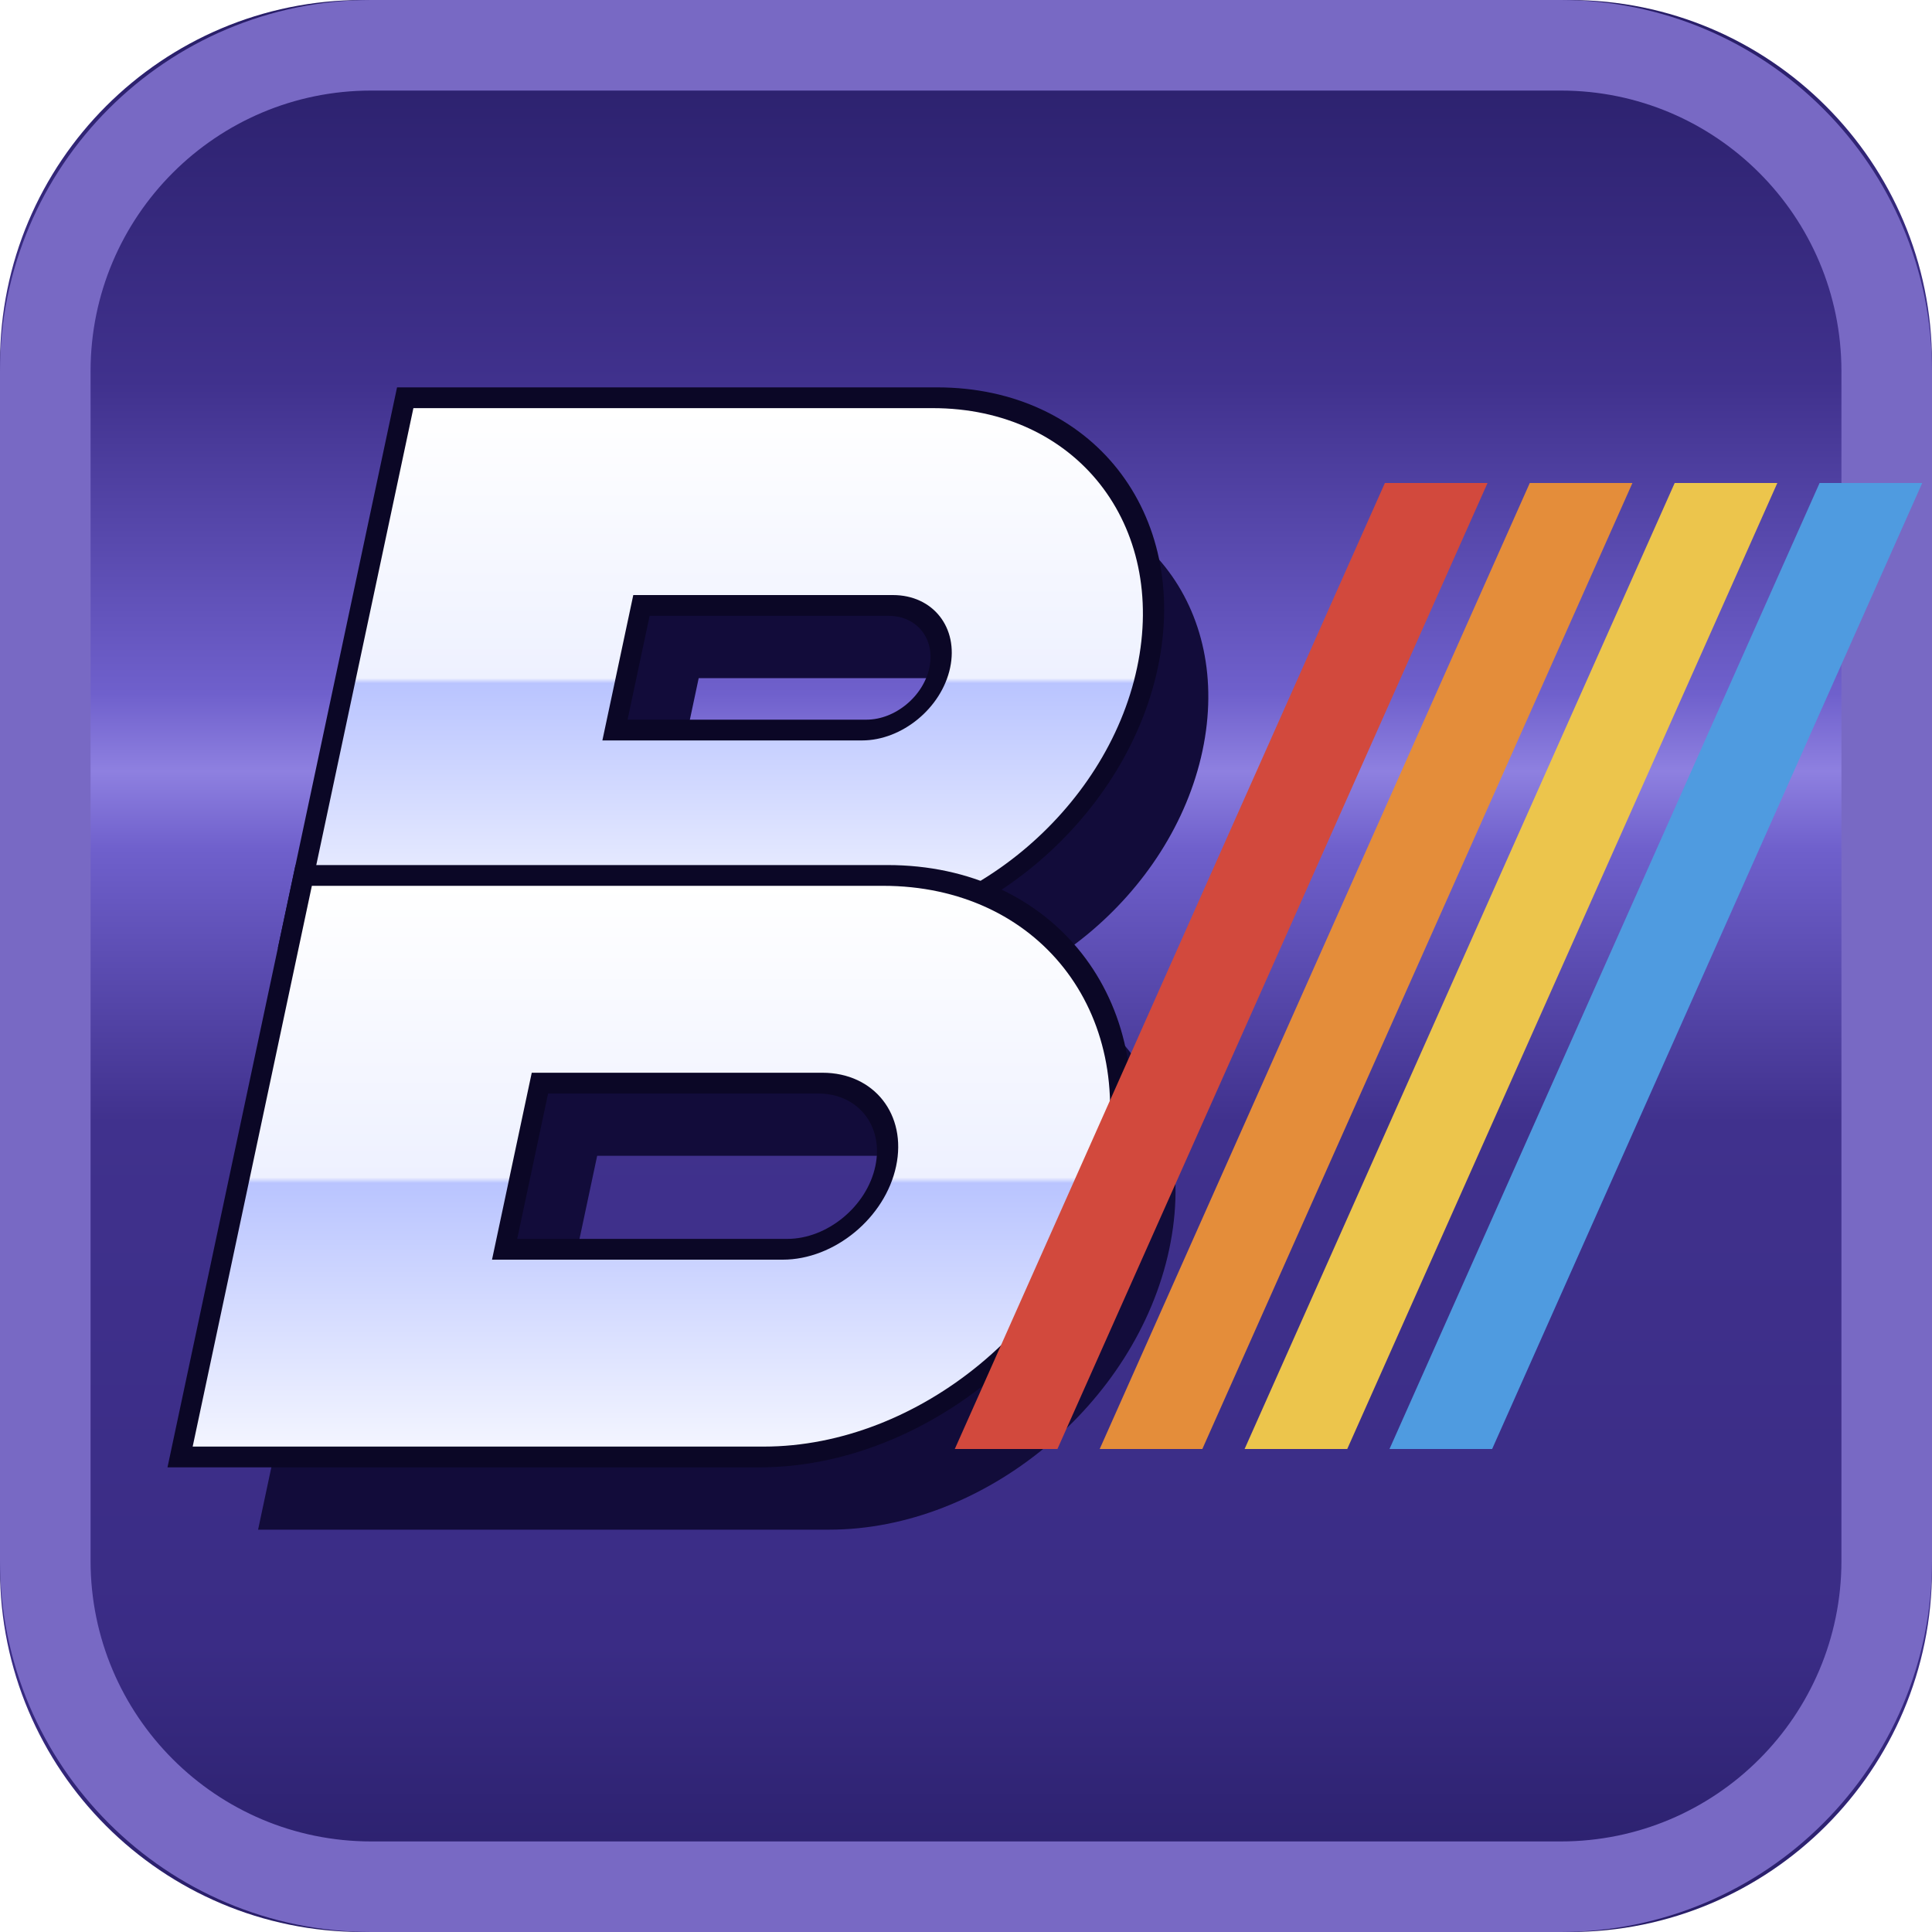
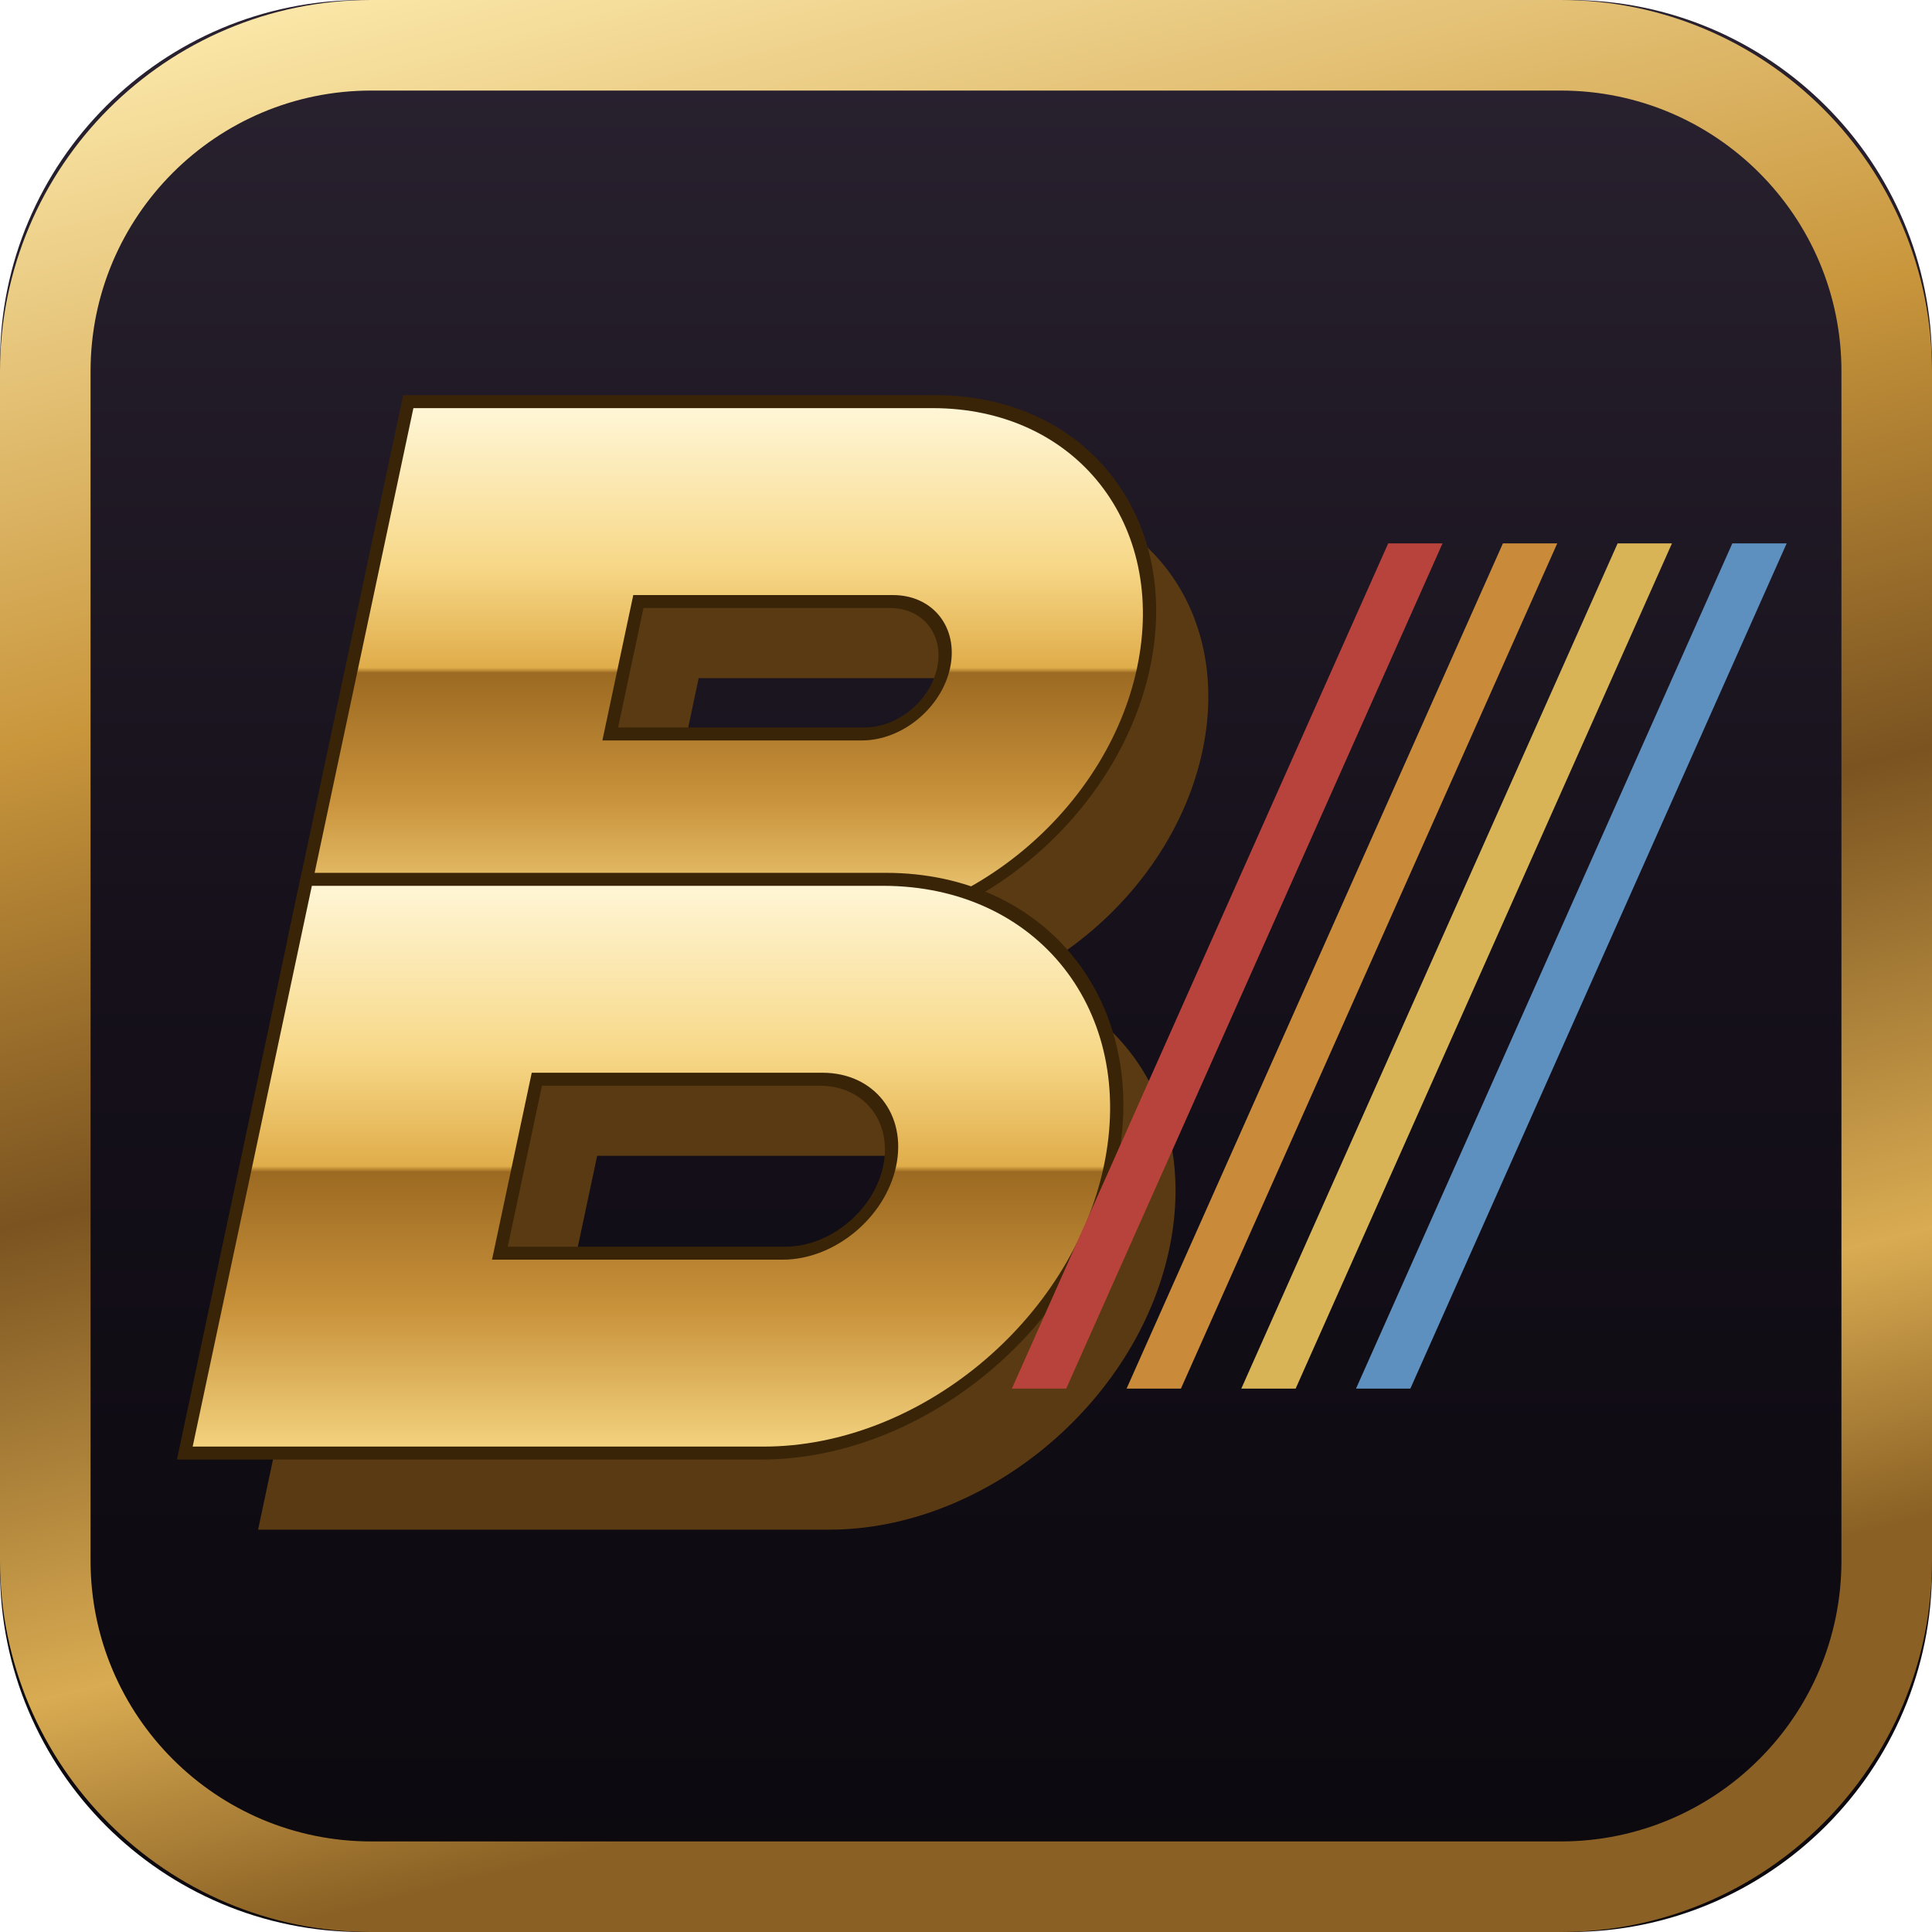
<svg xmlns="http://www.w3.org/2000/svg" viewBox="0 0 32 32">
  <defs>
-     <linearGradient id="copper" x2="0" y2="1">
-       <stop offset="0" stop-color="#271d66" />
-       <stop offset=".2" stop-color="#40318d" />
-       <stop offset=".36" stop-color="#6f60cc" />
-       <stop offset=".4" stop-color="#8e80e0" />
-       <stop offset=".44" stop-color="#6f60cc" />
-       <stop offset=".58" stop-color="#40318d" />
-       <stop offset=".85" stop-color="#3a2c85" />
-       <stop offset="1" stop-color="#271d66" />
+     <linearGradient id="lacquer" x2="0" y2="1">
+       <stop offset="0" stop-color="#2a2230" />
+       <stop offset=".5" stop-color="#15101a" />
+       <stop offset="1" stop-color="#0b080e" />
    </linearGradient>
-     <linearGradient id="chrome" x2="0" y2="1">
-       <stop offset="0" stop-color="#fff" />
-       <stop offset=".52" stop-color="#eef1ff" />
-       <stop offset=".53" stop-color="#b9c4ff" />
-       <stop offset="1" stop-color="#f3f5ff" />
+     <linearGradient id="rim" x1="0" y1="0" x2=".25" y2="1">
+       <stop offset="0" stop-color="#fbe7a8" />
+       <stop offset=".35" stop-color="#c9963c" />
+       <stop offset=".6" stop-color="#7a5320" />
+       <stop offset=".85" stop-color="#d9ac52" />
+       <stop offset="1" stop-color="#8a6024" />
+     </linearGradient>
+     <linearGradient id="gold" x2="0" y2="1">
+       <stop offset="0" stop-color="#fff6d6" />
+       <stop offset=".3" stop-color="#f7d888" />
+       <stop offset=".5" stop-color="#e0ad4a" />
+       <stop offset=".51" stop-color="#9c6a22" />
+       <stop offset=".75" stop-color="#c8913a" />
+       <stop offset="1" stop-color="#f3d27e" />
    </linearGradient>
    <g id="b" fill-rule="evenodd">
      <path d="M7 6h10a5 5 0 0 1 0 10H7zM12 9.6v2.8h5a1.4 1.4 0 0 0 0-2.8z" />
      <path d="M7 15.2h11a5.4 5.4 0 0 1 0 10.8H7zM12 18.8v3.6h5.6a1.8 1.8 0 0 0 0-3.6z" />
    </g>
  </defs>
-   <rect width="32" height="32" rx="6" fill="url(#copper)" />
-   <rect x=".75" y=".75" width="30.5" height="30.5" rx="5.4" fill="none" stroke="#7869c4" stroke-width="1.5" />
+   <rect width="32" height="32" rx="6" fill="url(#lacquer)" />
+   <rect x=".75" y=".75" width="30.5" height="30.5" rx="5.4" fill="none" stroke="url(#rim)" stroke-width="1.5" />
  <g transform="translate(-1 1.6) scale(.86) skewX(-12) translate(3.4 0)">
-     <use href="#b" transform="translate(1.6 1.6)" fill="#120c3a" />
-     <use href="#b" fill="url(#chrome)" stroke="#0b0726" stroke-width=".8" paint-order="stroke" />
+     <use href="#b" transform="translate(1.6 1.6)" fill="#5a3a12" />
+     <use href="#b" fill="url(#gold)" stroke="#3a2408" stroke-width=".5" paint-order="stroke" />
  </g>
  <g transform="skewX(-24)">
-     <path d="M26.5 8h1.7v16h-1.7z" fill="#d2493d" />
-     <path d="M28.9 8h1.7v16h-1.7z" fill="#e48d3a" />
-     <path d="M31.3 8h1.7v16h-1.7z" fill="#ecc54c" />
-     <path d="M33.7 8h1.7v16h-1.7z" fill="#4f9be0" />
+     <path d="M27 9h.9v14H27z" fill="#b8423c" />
+     <path d="M28.9 9h.9v14h-.9z" fill="#c98a3a" />
+     <path d="M30.8 9h.9v14h-.9z" fill="#d8b456" />
+     <path d="M32.7 9h.9v14h-.9z" fill="#5d8fbf" />
  </g>
</svg>
